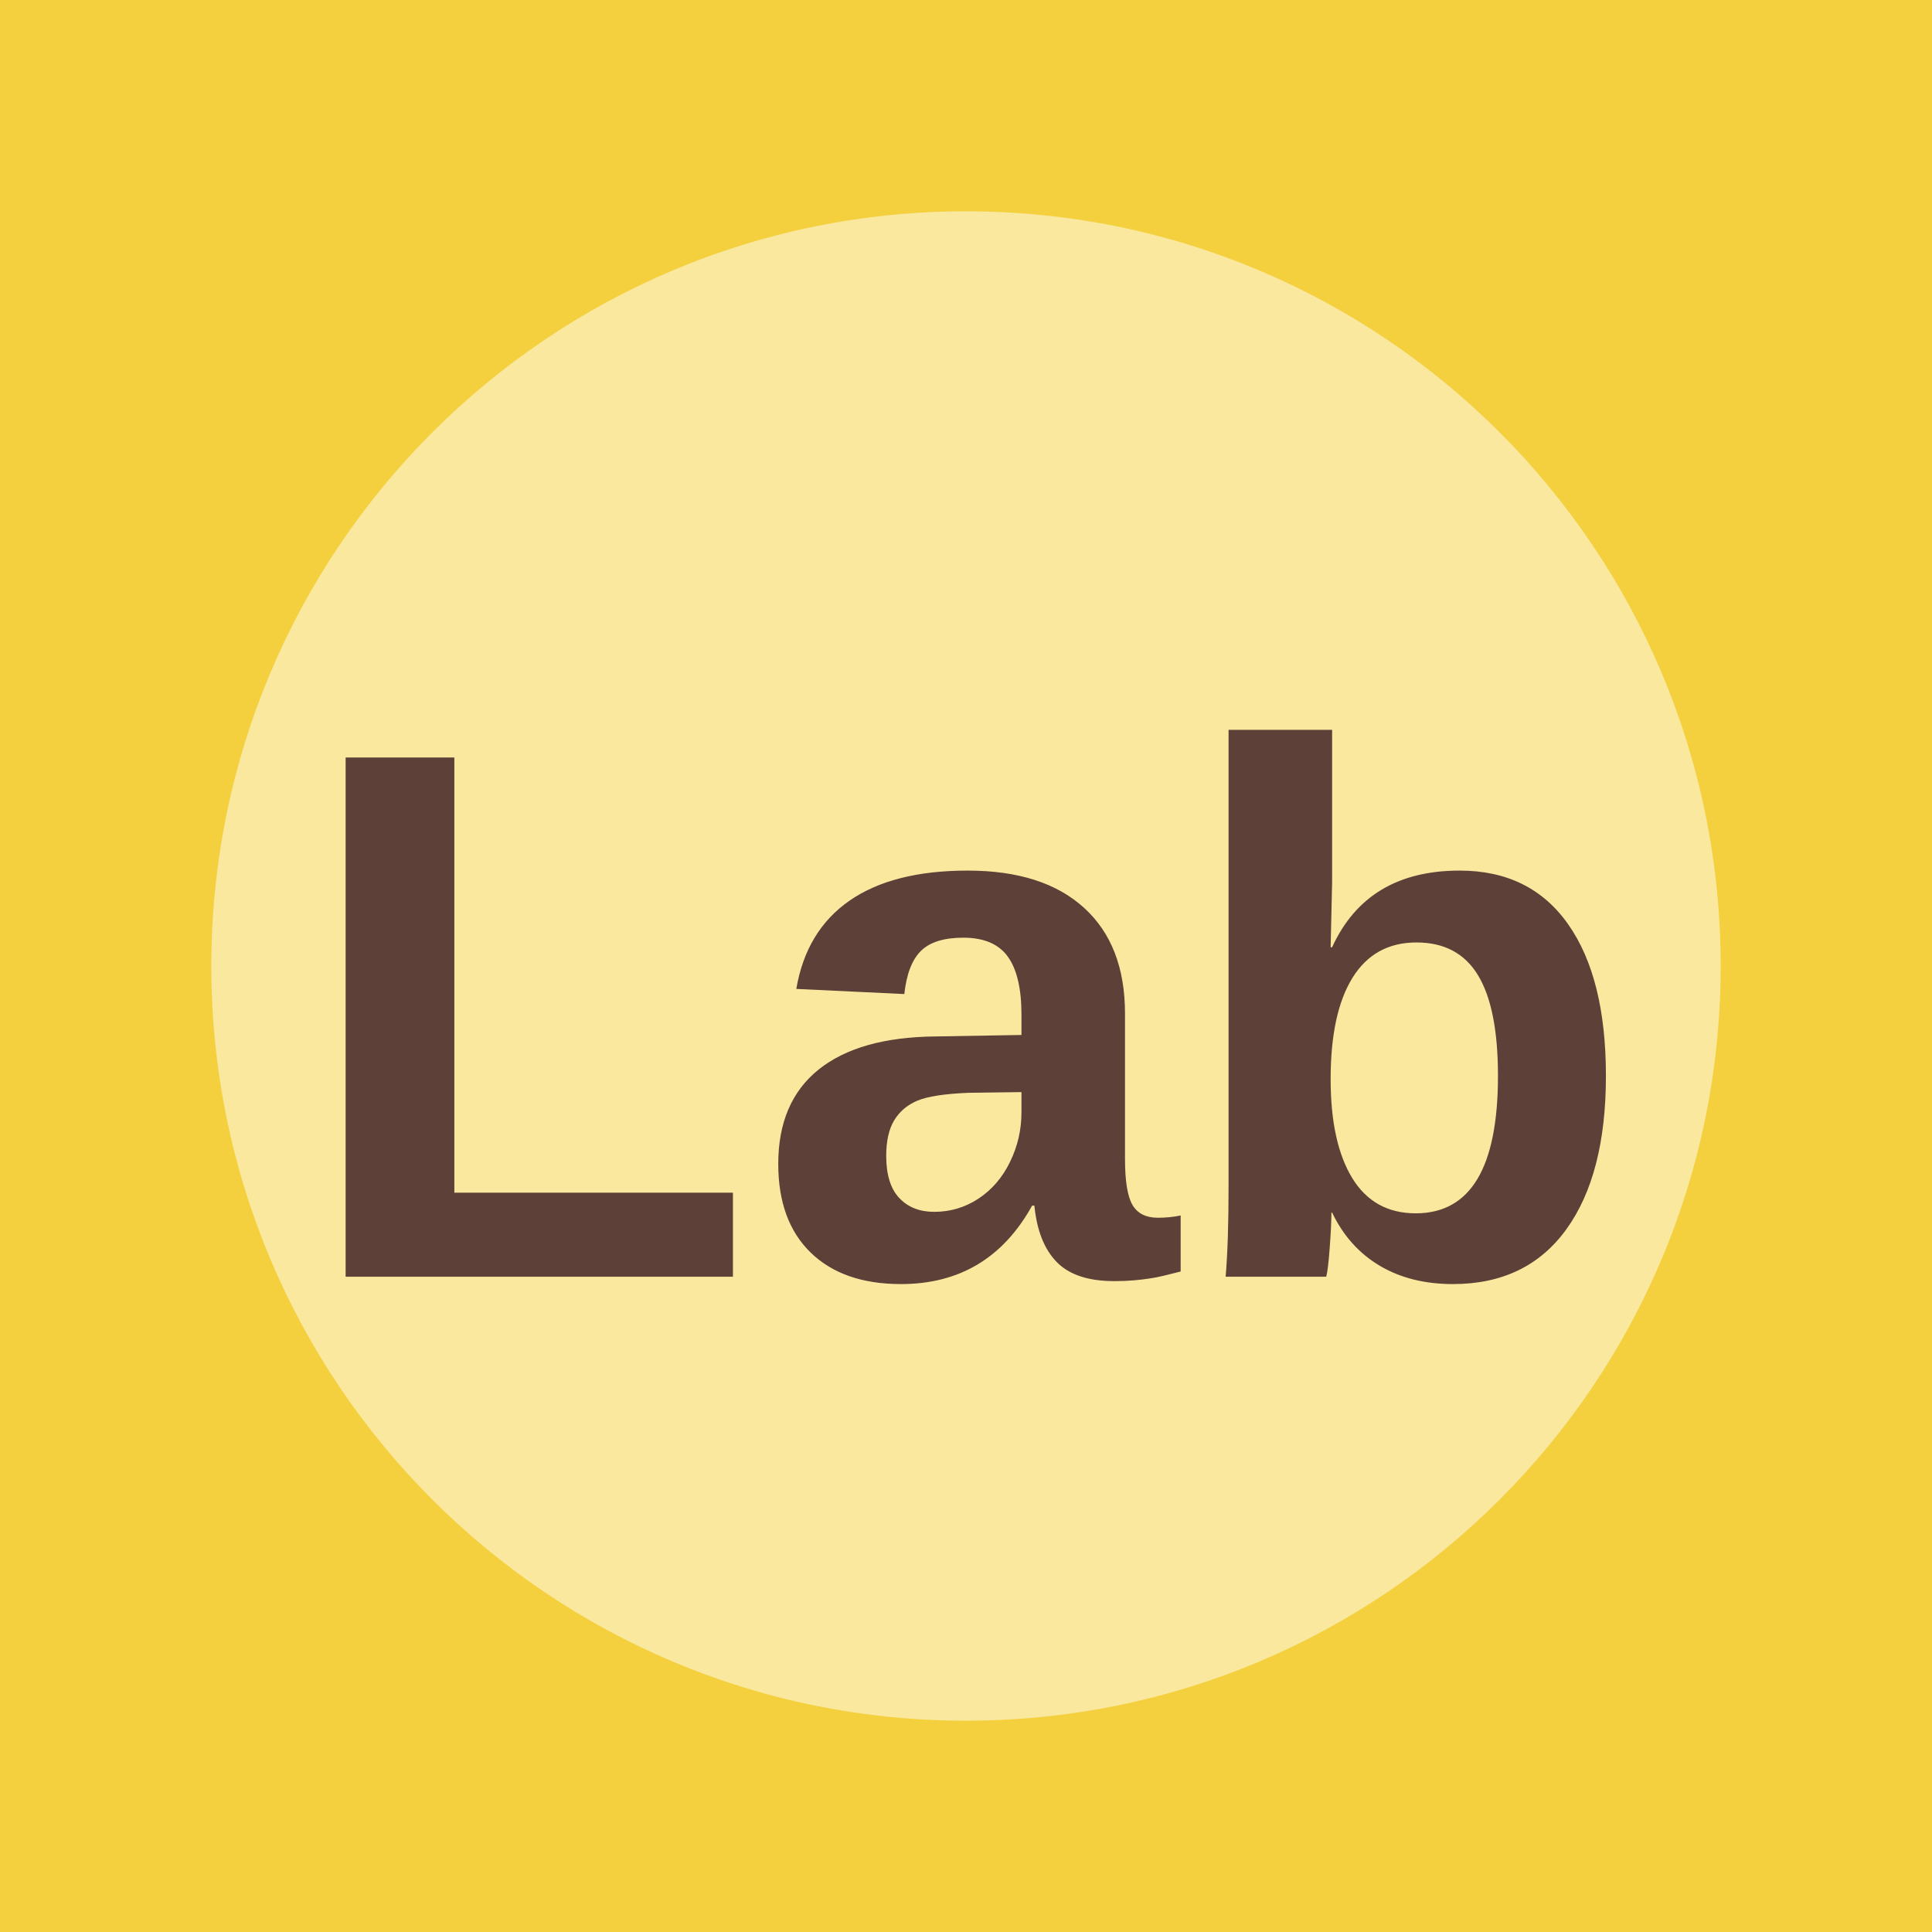
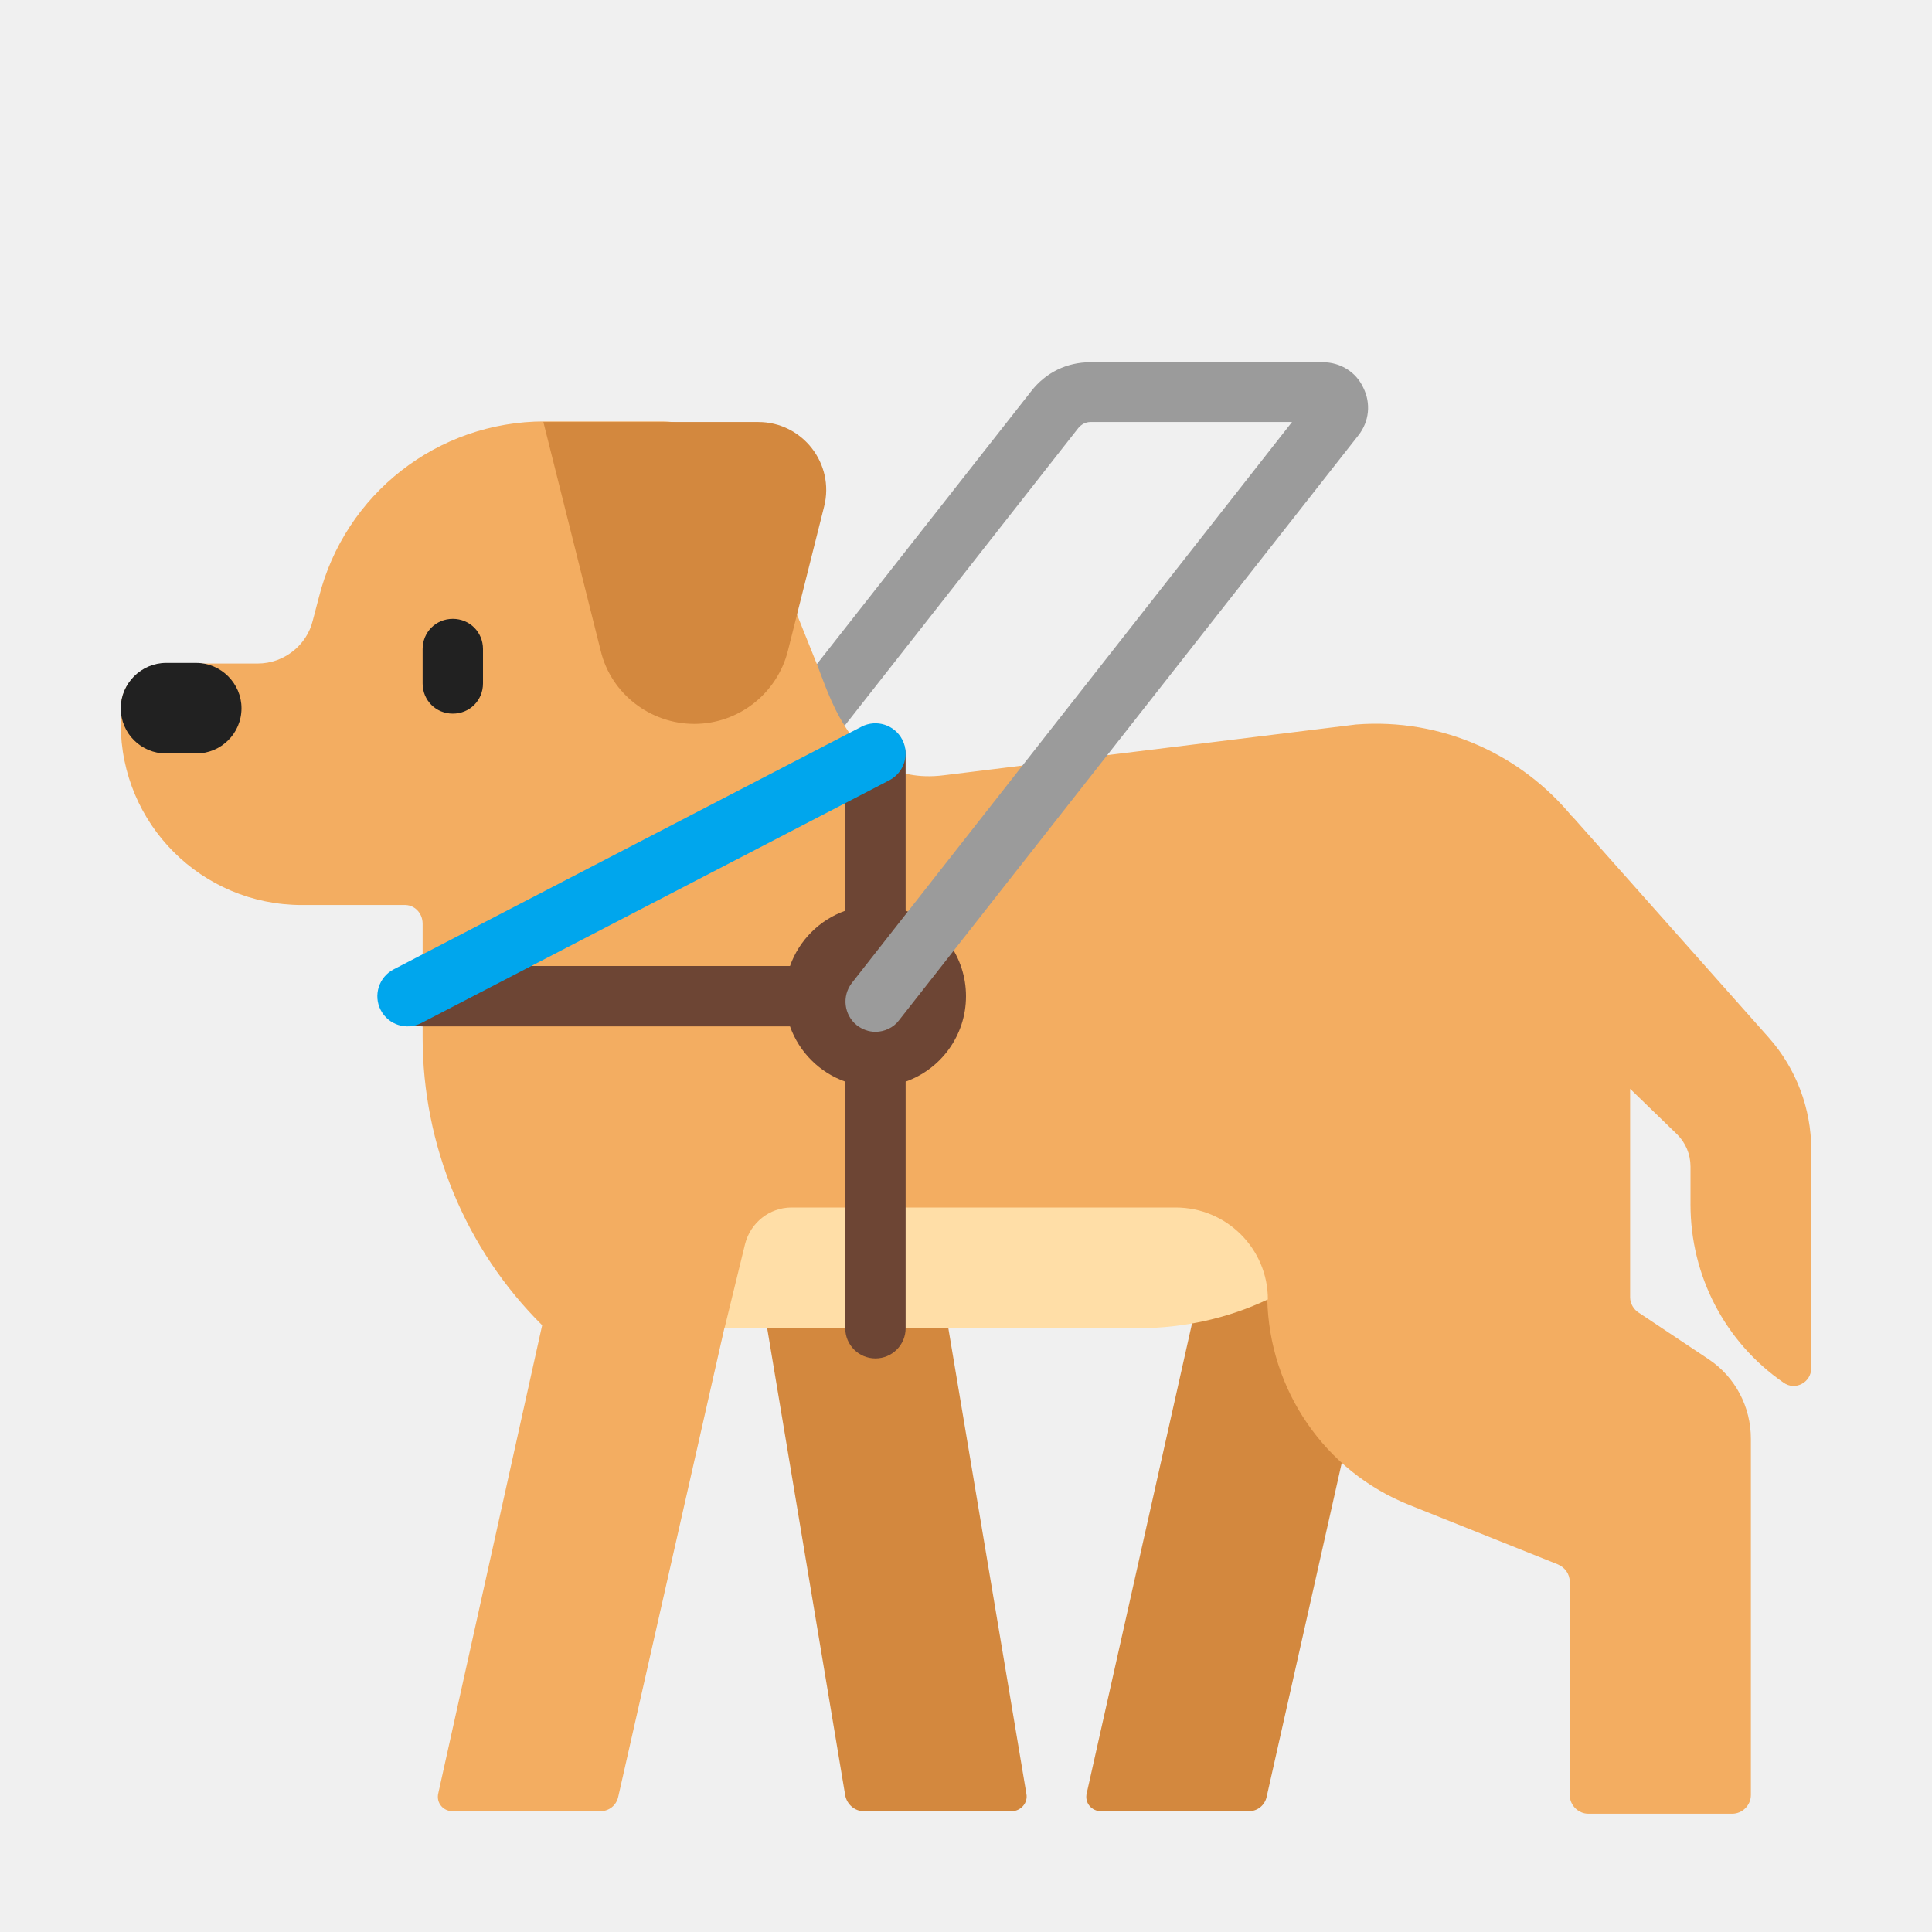
- <svg xmlns="http://www.w3.org/2000/svg" viewBox="0 0 512 512">
-   <rect width="512" height="512" fill="#F4D03F" />
-   <circle cx="256" cy="256" r="200" fill="#ffffff" opacity="0.5" />
-   <text x="50%" y="55%" dominant-baseline="middle" text-anchor="middle" font-family="Arial, sans-serif" font-weight="bold" font-size="200" fill="#5D4037">Lab</text>
+ <svg xmlns="http://www.w3.org/2000/svg" width="32" height="32" fill="none" viewBox="0 0 32 32" id="dog">
+   <path fill="#D3883E" d="M15.54 21H12.54L14 29.74C14.03 29.89 14.16 30 14.31 30H16.75C16.91 30 17.03 29.86 17 29.71L15.54 21ZM19.95 21H22.95L20.98 29.76C20.95 29.9 20.83 30 20.68 30H18.24C18.08 30 17.96 29.86 18 29.7L19.95 21Z" />
+   <path fill="#F3AD61" d="M28.31 22.52L27.14 21.74C27.06 21.69 27 21.59 27 21.49V18.034L27.78 18.79C27.92 18.93 28 19.12 28 19.32V19.95C28 21.13 28.57 22.23 29.54 22.9C29.73 23.04 30 22.9 30 22.66V19.04C30 18.36 29.75 17.7 29.3 17.19L26.04 13.52L26.039 13.525C25.198 12.504 23.89 11.889 22.46 12L15.64 12.84C14.787 12.95 14.294 12.515 13.984 12.013L14 11.5L13.53 11L12.28 7.88C12.06 7.34 11.54 6.98 10.96 6.98H9.02C7.25 6.98 5.71 8.18 5.28 9.9L5.18 10.28C5.08 10.69 4.7 10.99 4.27 10.99H2.76C2.34 10.99 2 11.32 2 11.74V11.99C2 13.65 3.34 14.99 5 14.99H6.69C6.86 14.98 7 15.12 7 15.3V17.18C7 18.97 7.71 20.69 8.98 21.95L7.26 29.7C7.22 29.86 7.34 30 7.5 30H9.94C10.09 30 10.21 29.9 10.24 29.76L12 21.99L17.83 20.99L20.99 21.51C21.02 23.02 21.94 24.37 23.35 24.93L25.8 25.91C25.92 25.96 26 26.07 26 26.2V29.731C26 29.901 26.14 30.041 26.31 30.041H28.69C28.86 30.041 29 29.901 29 29.731V23.83C29 23.3 28.74 22.81 28.31 22.52Z" />
+   <path fill="#FFDEA7" d="M12.34 20.607L12 22H18.842C19.611 22 20.351 21.831 21 21.522C21 20.687 20.321 20 19.472 20H13.109C12.749 20 12.43 20.249 12.34 20.607Z" />
+   <path fill="#212121" d="M7 11.32C7 11.6 7.22 11.82 7.5 11.82 7.78 11.82 8 11.6 8 11.32V10.75C8 10.47 7.78 10.25 7.5 10.25 7.22 10.25 7 10.47 7 10.75V11.32ZM2.75 12.48H3.25C3.66 12.48 4 12.15 4 11.73 4 11.32 3.66 10.98 3.25 10.98H2.75C2.34 10.98 2 11.32 2 11.73 2 12.15 2.34 12.48 2.75 12.48Z" />
+   <path fill="#D3883E" d="M9 6.99H12.56C13.29 6.99 13.83 7.68 13.65 8.39L13.05 10.78C12.87 11.49 12.23 11.99 11.5 11.99C10.77 11.99 10.12 11.49 9.95 10.78L9 6.99Z" />
+   <path fill="#6D4534" d="M14 12.5C14 12.224 14.224 12 14.5 12C14.776 12 15 12.224 15 12.5V15.085C15.583 15.291 16 15.847 16 16.5C16 17.153 15.583 17.709 15 17.915V22C15 22.276 14.776 22.5 14.5 22.5C14.224 22.5 14 22.276 14 22V17.915C13.574 17.764 13.236 17.426 13.085 17H7C6.724 17 6.5 16.776 6.5 16.5C6.5 16.224 6.724 16 7 16H13.085C13.236 15.574 13.574 15.236 14 15.085V12.5Z" />
+   <path fill="#00A6ED" d="M14.944 12.25C15.071 12.495 14.975 12.797 14.73 12.924L6.98 16.944C6.735 17.071 6.433 16.976 6.306 16.73C6.179 16.485 6.275 16.183 6.52 16.056L14.27 12.036C14.515 11.909 14.817 12.005 14.944 12.25Z" />
+   <path fill="#9B9B9B" d="M13.53 11C13.63 11.25 13.76 11.66 13.99 12.02L17.86 7.09C17.91 7.03 17.98 6.99 18.06 6.99H21.4L14.11 16.28C13.94 16.5 13.98 16.81 14.19 16.98C14.28 17.05 14.39 17.09 14.5 17.09C14.65 17.09 14.8 17.02 14.89 16.9L22.5 7.21C22.68 6.98 22.71 6.68 22.58 6.42C22.46 6.16 22.2 6 21.91 6H18.06C17.67 6 17.32 6.17 17.08 6.48L13.53 11Z" />
</svg>
